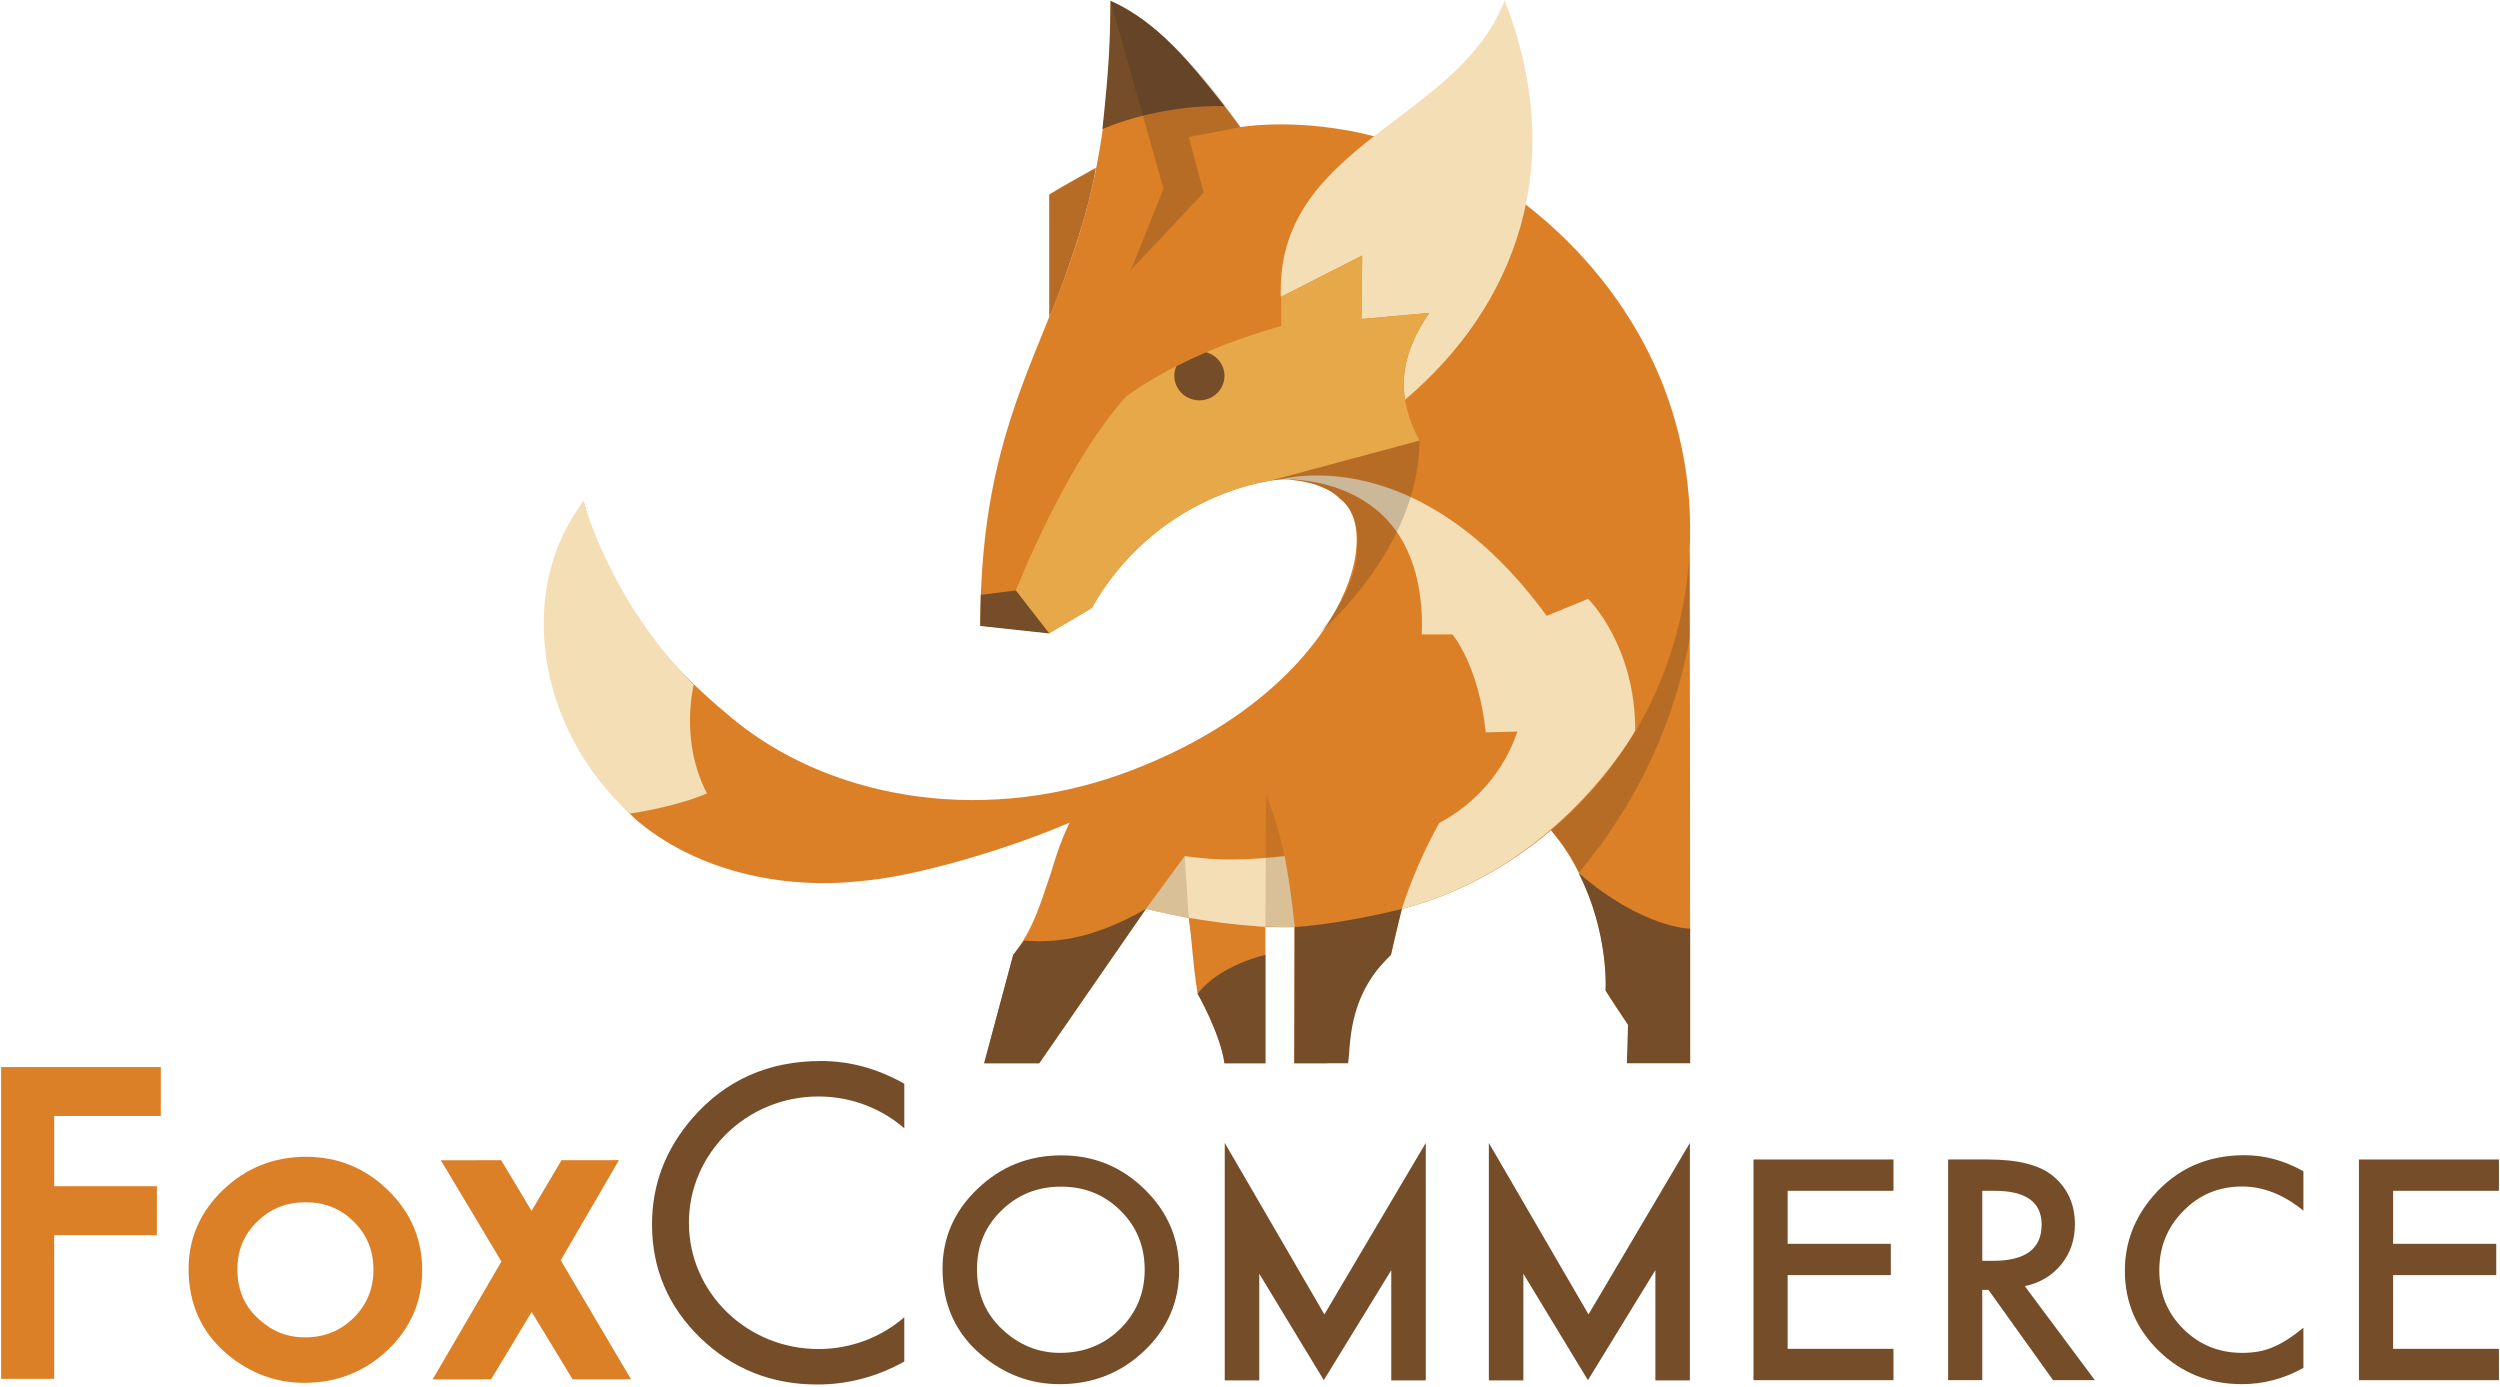
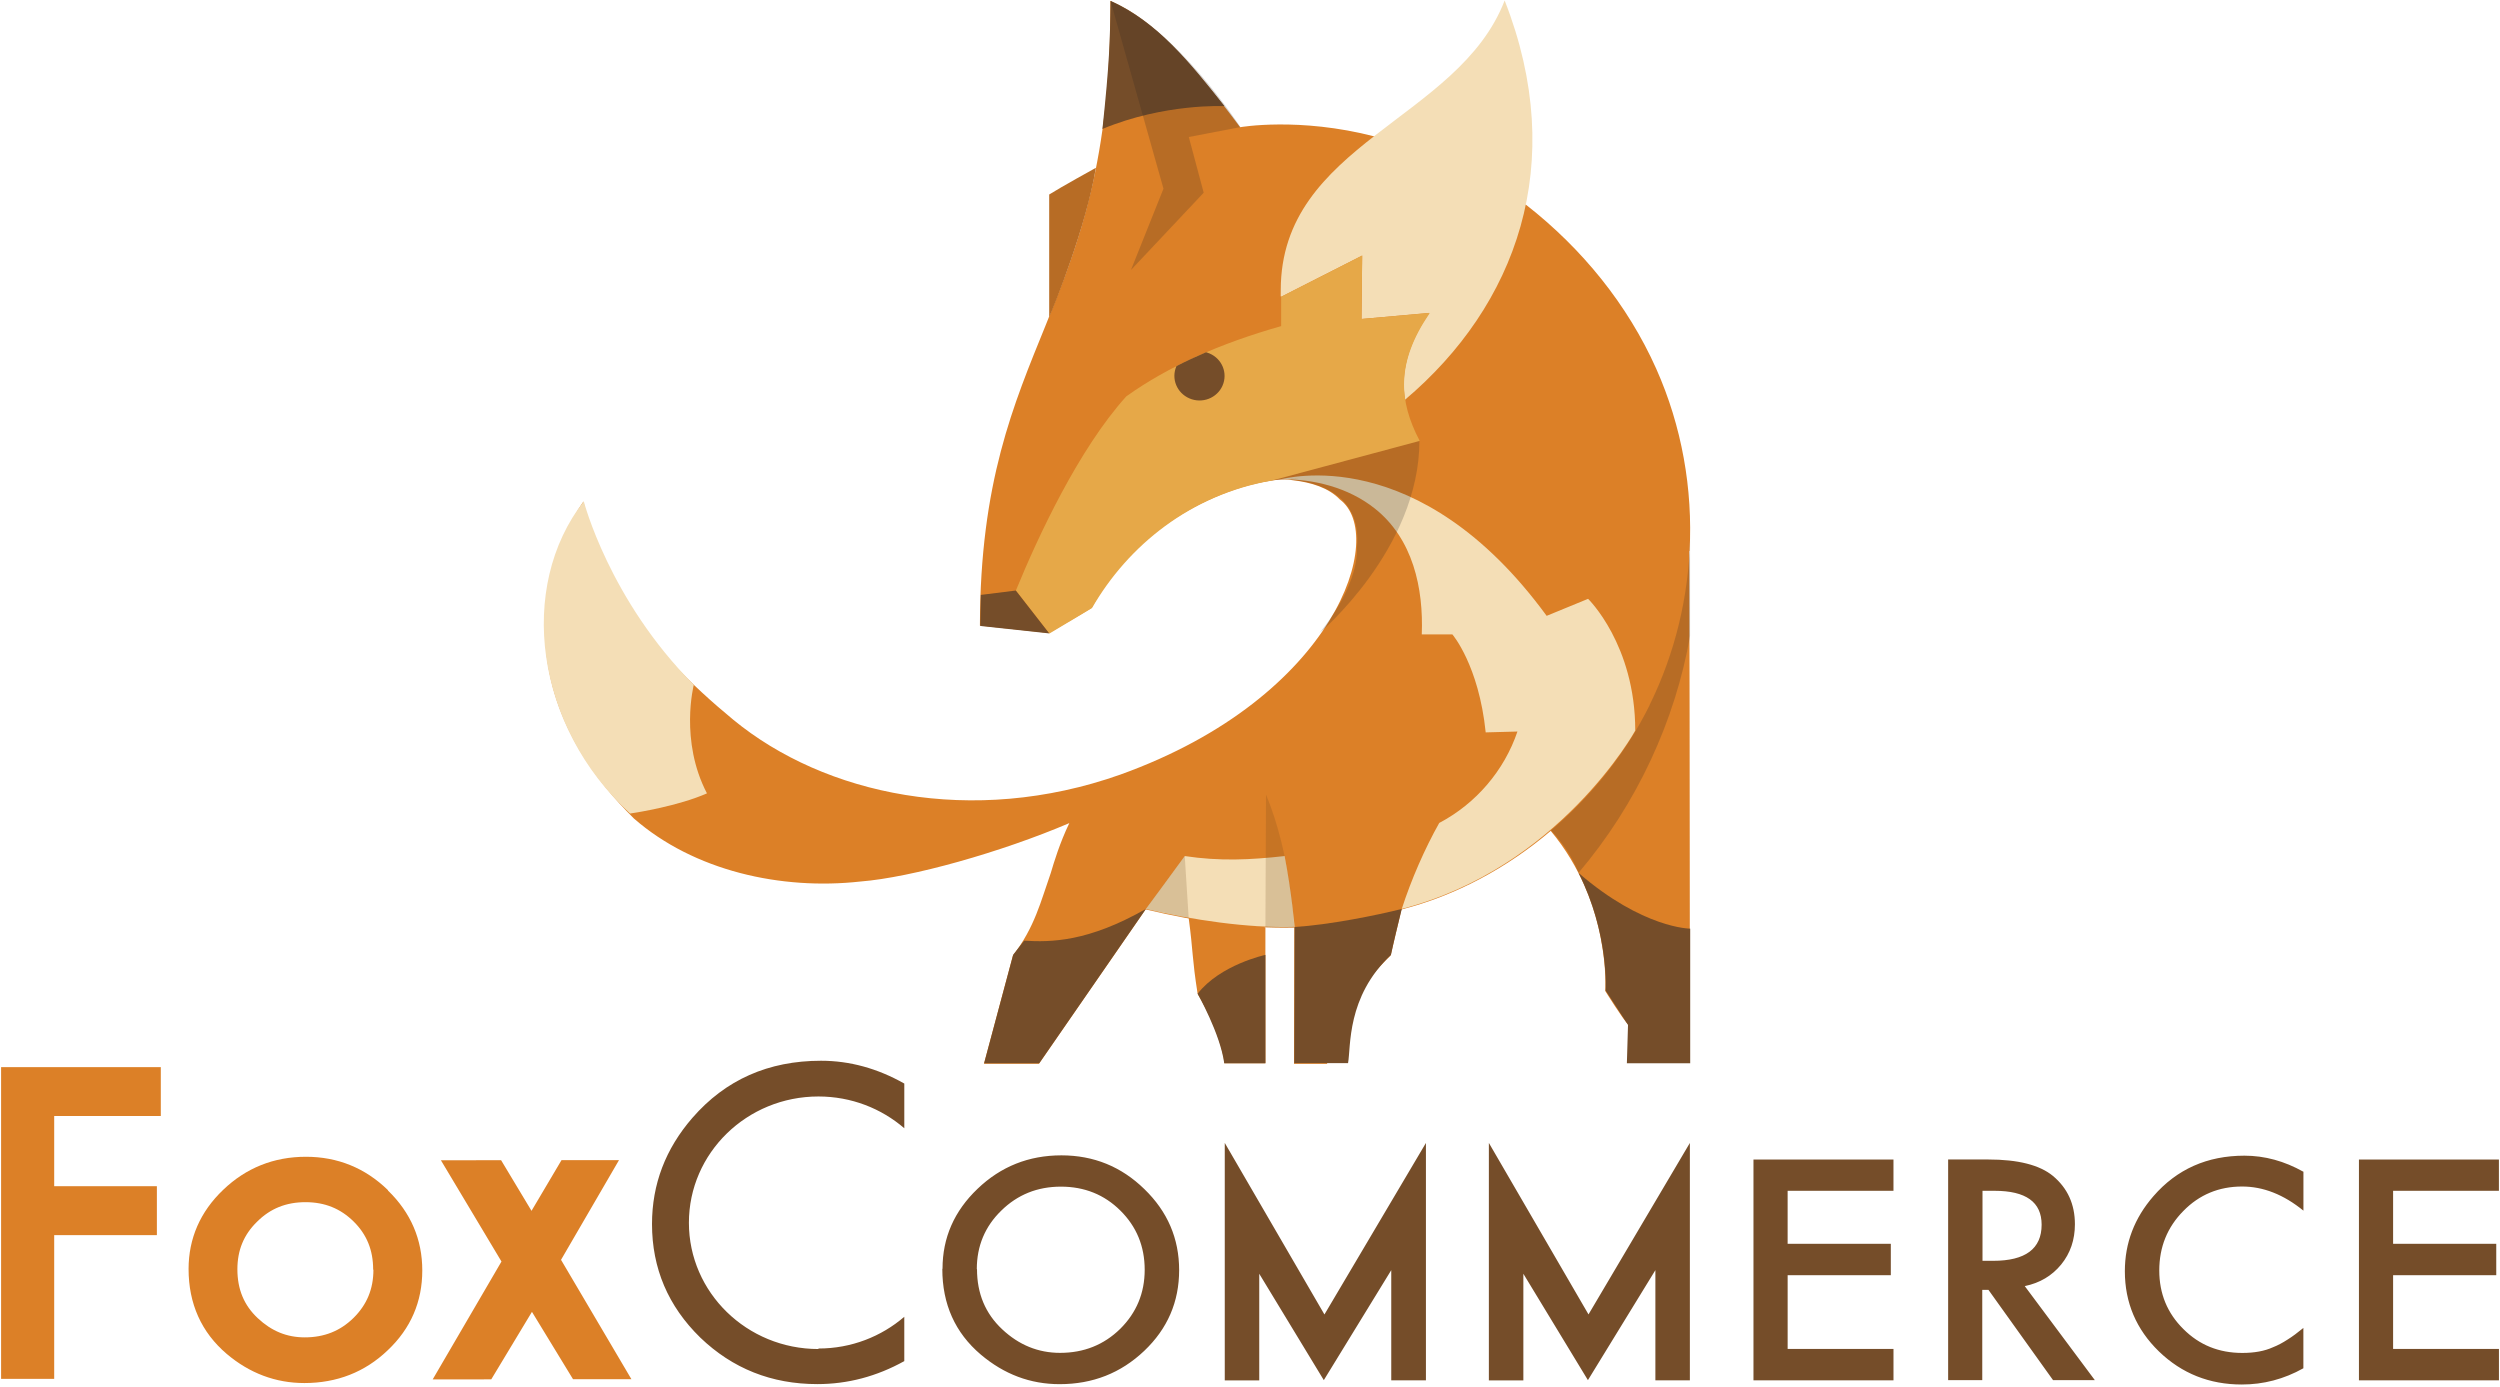
- <svg xmlns="http://www.w3.org/2000/svg" width="137px" height="76px" viewBox="0 0 137 76" version="1.1">
-   <defs />
-   <g id="Log-In---Google-Only" stroke="none" stroke-width="1" fill="none" fill-rule="evenodd">
-     <g id="Sgin-In-1" transform="translate(-651, -159)">
-       <g id="FC-logo-01-Copy" transform="translate(651, 159)">
-         <g id="Group" transform="translate(29.61983, 0)">
-           <path d="M62.971,30.186 C63.15,26.79 62.544,23.357 61.143,20.211 C59.574,16.691 57.085,13.623 54.019,11.23 L45.727,7.479 C41.57,6.396 38.355,6.966 38.355,6.966 C35.605,3.28 33.569,1.061 31.239,0.052 C31.343,17.386 24.122,18.558 24.098,34.283 L27.877,34.692 C27.877,34.692 30.08,33.411 30.216,33.308 C33.492,27.296 40.085,26.028 41.202,26.301 C42.285,26.421 43.226,26.726 43.828,27.356 C46.438,29.299 43.649,38.174 31.791,42.436 C23.669,45.306 15.579,43.534 10.583,39.429 C8.189,37.461 6.095,35.334 4.628,32.843 C2.842,29.863 2.368,27.469 2.368,27.469 C2.368,27.469 -3.862,35.911 5.133,44.831 C8.426,47.711 13.216,48.764 17.542,48.283 C20.341,48.065 25.269,46.674 28.994,45.081 C28.47,46.168 28.157,47.213 27.98,47.811 C27.439,49.338 27.095,50.801 25.905,52.328 L24.312,58.267 L27.328,58.267 L33.176,49.809 C36.029,50.487 38.679,50.864 41.324,50.801 C41.324,52.656 41.308,58.259 41.308,58.267 L41.308,58.267 L43.116,58.267 C43.28,57.632 43.857,54.985 46.604,52.328 L47.198,49.809 C50.179,49.053 52.994,47.527 55.384,45.496 L55.379,45.508 C58.714,49.511 58.365,54.283 58.365,54.283 C58.365,54.283 59.33,55.841 59.64,56.143 C59.95,56.749 60.105,57.354 60.273,57.987 L62.999,57.961 C62.999,57.961 62.836,53.63 62.999,50.889 C62.999,42.77 62.98,33.943 62.971,30.186 L62.971,30.186 Z" id="Shape" fill="#DC8027" />
-           <path d="M60.78,38.64 C59.507,41.226 57.636,43.582 55.388,45.493 L55.383,45.509 C56.115,46.31 56.578,47.082 56.885,47.836 C60.082,44.08 62.184,39.497 62.995,34.856 L62.995,29.565 C62.919,32.69 62.179,35.799 60.78,38.64 L60.78,38.64 Z" id="Shape" fill="#221F1F" opacity="0.2" />
-           <path d="M58.368,54.284 L59.595,56.166 L59.533,58.267 L63.003,58.267 L63.003,50.89 C63.003,50.89 60.412,50.887 56.885,47.837 C58.562,51.141 58.368,54.284 58.368,54.284 L58.368,54.284 Z" id="Shape" fill="#754D29" />
-           <path d="M27.877,17.373 L27.877,10.66 C28.484,10.275 30.434,9.198 30.434,9.198 C29.917,12.367 28.161,16.746 27.877,17.373 L27.877,17.373 Z" id="Shape" fill="#DC8027" />
-           <path d="M27.877,17.373 L27.877,10.66 C28.484,10.275 30.434,9.198 30.434,9.198 C29.917,12.367 28.161,16.746 27.877,17.373 L27.877,17.373 Z" id="Shape" fill="#221F1F" opacity="0.2" />
-           <path d="M52.835,0.026 C50.315,6.591 40.564,7.849 40.564,15.904 L40.563,16.236 L40.592,16.26 L45.028,14.004 L44.99,17.48 L48.701,17.148 C47.489,18.925 47.142,20.443 47.377,21.904 C53.463,16.753 56.35,8.997 52.835,0.026 L52.835,0.026 Z" id="Shape" fill="#F4DEB6" />
-           <path d="M59.992,40.036 C59.992,35.321 57.407,32.816 57.407,32.816 L55.138,33.748 C48.112,24.143 40.799,26.241 40.538,26.266 C42.369,26.231 41.356,26.234 40.538,26.266 C42.369,26.231 44.276,26.723 45.714,27.862 C47.815,29.526 48.392,32.241 48.292,34.765 C48.657,34.765 49.97,34.764 49.97,34.764 C49.97,34.764 51.418,36.445 51.797,40.135 C52.376,40.119 52.955,40.104 53.535,40.088 C52.814,42.223 51.265,44.039 49.25,45.098 C48.457,46.506 47.711,48.215 47.198,49.809 C55.852,47.56 59.992,40.036 59.992,40.036 L59.992,40.036 Z" id="Shape" fill="#F4DEB6" />
-           <g opacity="0.2" transform="translate(38.17204, 23.99665)" id="Shape" fill="#221F1F">
-             <path d="M0.183,2.752 L0.184,2.753 C0.207,2.746 0.23,2.738 0.253,2.73 C0.212,2.743 0.183,2.752 0.183,2.752 L0.183,2.752 Z" />
-             <path d="M4.494,10.715 C4.494,10.715 9.993,6.097 9.993,0.146 C9.622,-0.044 2.228,2.128 0.53,2.631 C1.736,2.29 2.669,2.216 3.03,2.304 C4.153,2.428 6.857,2.95 6.57,5.996 C6.639,8.258 4.494,10.715 4.494,10.715 L4.494,10.715 Z" />
-           </g>
-           <path d="M48.701,17.148 L44.99,17.48 L45.028,14.004 L40.59,16.261 L40.589,17.865 C37.276,18.806 34.409,20.064 32.101,21.716 L32.101,21.716 C29.498,24.593 27.269,29.376 26.045,32.357 L27.877,34.711 L30.216,33.307 C32.19,29.87 35.625,27.096 40.041,26.328 L48.165,24.143 C47.005,21.938 46.865,19.839 48.701,17.148 L48.701,17.148 Z" id="Shape" fill="#E6A848" />
-           <path d="M44.252,58.267 C44.42,57.361 44.157,54.636 46.604,52.328 C46.775,51.518 46.962,50.765 47.197,49.809 C45.867,50.157 43.185,50.693 41.324,50.801 C41.324,50.801 41.315,58.184 41.308,58.267 L41.308,58.267 L44.252,58.267 L44.252,58.267 Z" id="Shape" fill="#754D29" />
-           <path d="M24.312,58.267 L27.328,58.267 L33.176,49.809 C30.003,51.621 27.976,51.639 26.504,51.55 L25.904,52.328 L24.312,58.267 L24.312,58.267 Z" id="Shape" fill="#754D29" />
-           <path d="M39.725,58.267 C39.719,58.21 39.725,50.812 39.725,50.812 L35.519,50.302 C35.778,52.165 35.699,52.489 36.009,54.457 C37.25,56.558 37.507,58.13 37.478,58.267 L39.725,58.267 L39.725,58.267 Z" id="Shape" fill="#DC8027" />
-           <path d="M30.794,7.069 C31.181,3.411 31.206,2.294 31.239,0.051 C33.857,1.242 35.535,3.366 37.483,5.817 C37.483,5.817 34.201,5.648 30.794,7.069 L30.794,7.069 Z" id="Shape" fill="#754D29" />
-           <path d="M24.129,32.597 L24.097,34.303 L27.877,34.711 L26.045,32.358 L24.129,32.597 Z" id="Shape" fill="#754D29" />
-           <path d="M36.529,19.319 C36.51,19.313 36.49,19.309 36.471,19.304 C35.911,19.543 35.37,19.795 34.848,20.061 C34.83,20.101 34.814,20.143 34.8,20.185 C34.568,20.891 34.965,21.647 35.687,21.874 C36.409,22.101 37.183,21.712 37.416,21.007 C37.648,20.302 37.251,19.546 36.529,19.319 L36.529,19.319 Z" id="Shape" fill="#754D29" />
-           <path d="M37.478,58.267 L39.725,58.267 L39.725,52.328 C39.725,52.328 37.25,52.86 36.009,54.457 C36.009,54.457 37.25,56.643 37.478,58.267 L37.478,58.267 Z" id="Shape" fill="#754D29" />
-           <path d="M33.176,49.809 C35.671,50.403 38.755,50.873 41.324,50.792 C41.324,50.792 41.161,48.857 40.776,46.913 C38.903,47.121 37.218,47.201 35.304,46.913 C34.652,47.813 33.176,49.809 33.176,49.809 L33.176,49.809 Z" id="Shape" fill="#F4DEB6" />
-           <path d="M4.896,44.584 C5.309,44.523 7.562,44.164 9.121,43.476 C7.608,40.584 8.398,37.527 8.398,37.527 C3.751,32.872 2.368,27.469 2.368,27.469 C-1.295,32.182 -0.315,39.802 4.896,44.584 L4.896,44.584 Z" id="Shape" fill="#F4DEB6" />
-           <path d="M39.725,50.812 L41.307,50.829 C41.307,50.829 41.144,46.871 39.759,43.544" id="Shape" fill="#6F451B" opacity="0.2" />
-           <path d="M32.36,14.785 L34.138,10.34 L31.239,0.051 C34.797,1.504 38.355,6.965 38.355,6.965 L35.527,7.508 L36.343,10.561 L32.36,14.785 L32.36,14.785 Z" id="Shape" fill="#221F1F" opacity="0.2" />
-           <path d="M35.304,46.913 L35.519,50.302 L33.176,49.809 L35.304,46.913 Z" id="Shape" fill="#6F451B" opacity="0.2" />
-         </g>
-         <g id="Group" transform="translate(0, 57.95801)">
-           <path d="M8.813,3.197 L2.969,3.197 L2.969,7.046 L8.597,7.046 L8.597,9.726 L2.969,9.726 L2.969,17.603 L0.061,17.603 L0.061,0.517 L8.812,0.517 L8.812,3.197 L8.813,3.197 Z" id="Shape" fill="#DC8027" />
-           <path d="M44.85,15.969 C40.93,15.969 37.752,12.871 37.752,9.049 C37.752,5.227 40.93,2.129 44.85,2.129 C46.656,2.129 48.303,2.788 49.556,3.871 L49.556,1.43 C48.087,0.6 46.566,0.185 44.993,0.185 C42.11,0.185 39.76,1.229 37.944,3.317 C36.468,5.021 35.73,6.961 35.73,9.138 C35.73,11.565 36.612,13.638 38.375,15.357 C40.146,17.061 42.283,17.913 44.788,17.913 C46.452,17.913 48.042,17.494 49.555,16.657 L49.555,14.228 C48.303,15.31 46.656,15.969 44.85,15.969 L44.85,15.969 Z" id="Shape" fill="#754D29" />
-           <path d="M51.651,11.574 C51.651,9.872 52.291,8.41 53.571,7.188 C54.846,5.966 56.377,5.355 58.166,5.355 C59.933,5.355 61.449,5.972 62.712,7.204 C63.982,8.436 64.617,9.916 64.617,11.644 C64.617,13.383 63.979,14.858 62.704,16.069 C61.425,17.286 59.88,17.894 58.069,17.894 C56.468,17.894 55.03,17.354 53.755,16.273 C52.352,15.077 51.651,13.511 51.651,11.574 L51.651,11.574 Z M53.539,11.593 C53.539,12.929 53.999,14.027 54.921,14.887 C55.836,15.748 56.893,16.179 58.093,16.179 C59.394,16.179 60.492,15.74 61.387,14.864 C62.281,13.977 62.729,12.898 62.729,11.625 C62.729,10.336 62.287,9.256 61.403,8.385 C60.524,7.509 59.438,7.07 58.142,7.07 C56.851,7.07 55.761,7.509 54.872,8.385 C53.983,9.251 53.539,10.321 53.539,11.593 L53.539,11.593 Z" id="Shape" fill="#754D29" />
-           <path d="M103.762,7.298 L97.963,7.298 L97.963,10.203 L103.617,10.203 L103.617,11.918 L97.963,11.918 L97.963,15.959 L103.762,15.959 L103.762,17.675 L96.091,17.675 L96.091,5.582 L103.762,5.582 L103.762,7.298 L103.762,7.298 Z" id="Shape" fill="#754D29" />
-           <path d="M110.958,12.521 L114.798,17.675 L112.508,17.675 L108.966,12.725 L108.628,12.725 L108.628,17.675 L106.757,17.675 L106.757,5.582 L108.949,5.582 C110.588,5.582 111.771,5.882 112.5,6.483 C113.303,7.151 113.705,8.034 113.705,9.13 C113.705,9.987 113.453,10.723 112.95,11.339 C112.446,11.955 111.782,12.349 110.958,12.521 L110.958,12.521 Z M108.628,11.135 L109.223,11.135 C110.995,11.135 111.881,10.475 111.881,9.154 C111.881,7.916 111.019,7.298 109.295,7.298 L108.628,7.298 L108.628,11.135 L108.628,11.135 Z" id="Shape" fill="#754D29" />
-           <path d="M126.227,6.228 L126.227,8.386 C125.145,7.504 124.026,7.063 122.869,7.063 C121.594,7.063 120.521,7.509 119.648,8.402 C118.769,9.289 118.33,10.375 118.33,11.66 C118.33,12.929 118.769,13.999 119.648,14.871 C120.526,15.743 121.603,16.179 122.877,16.179 C123.535,16.179 124.095,16.074 124.556,15.865 C124.813,15.761 125.079,15.62 125.355,15.442 C125.631,15.265 125.921,15.051 126.227,14.8 L126.227,17.005 C125.155,17.598 124.031,17.894 122.853,17.894 C121.08,17.894 119.567,17.291 118.314,16.084 C117.066,14.868 116.442,13.401 116.442,11.683 C116.442,10.143 116.965,8.77 118.009,7.564 C119.294,6.086 120.957,5.347 122.997,5.347 C124.111,5.347 125.187,5.641 126.227,6.228 L126.227,6.228 Z" id="Shape" fill="#754D29" />
-           <path d="M87.05,14.072 L81.589,4.674 L81.589,17.687 L83.481,17.687 L83.481,11.844 L87.018,17.675 L90.715,11.646 L90.715,17.687 L92.606,17.687 L92.606,4.674 L87.05,14.072 Z" id="Shape" fill="#754D29" />
-           <path d="M72.577,14.072 L67.116,4.674 L67.116,17.687 L69.008,17.687 L69.008,11.844 L72.545,17.675 L76.241,11.646 L76.241,17.687 L78.133,17.687 L78.133,4.674 L72.577,14.072 Z" id="Shape" fill="#754D29" />
-           <path d="M136.941,7.298 L131.142,7.298 L131.142,10.203 L136.795,10.203 L136.795,11.918 L131.142,11.918 L131.142,15.959 L136.941,15.959 L136.941,17.675 L129.27,17.675 L129.27,5.582 L136.941,5.582 L136.941,7.298 L136.941,7.298 Z" id="Shape" fill="#754D29" />
-           <path d="M30.729,11.105 L33.919,5.619 L30.772,5.62 L29.129,8.396 L27.464,5.622 L24.16,5.624 L27.478,11.174 L23.709,17.633 L26.913,17.631 L29.135,13.936 L31.379,17.629 L34.582,17.628 L30.729,11.105 Z" id="Shape" fill="#DC8027" />
-           <path d="M21.257,7.259 C20.015,6.048 18.504,5.433 16.765,5.433 C15.009,5.433 13.483,6.042 12.232,7.241 C10.973,8.443 10.334,9.903 10.334,11.581 C10.334,13.483 11.036,15.046 12.421,16.226 C13.67,17.285 15.101,17.822 16.677,17.822 C18.452,17.822 19.99,17.217 21.245,16.022 C22.5,14.83 23.137,13.357 23.137,11.646 C23.137,9.946 22.504,8.469 21.257,7.259 L21.257,7.259 Z M20.463,11.628 C20.463,12.675 20.106,13.538 19.374,14.264 C18.642,14.981 17.767,15.33 16.698,15.33 C15.72,15.33 14.88,14.986 14.126,14.278 C13.374,13.575 13.009,12.699 13.009,11.599 C13.009,10.553 13.362,9.701 14.091,8.991 C14.817,8.274 15.685,7.926 16.743,7.926 C17.804,7.926 18.669,8.274 19.387,8.991 C20.111,9.704 20.463,10.566 20.463,11.628 L20.463,11.628 Z" id="Shape" fill="#DC8027" />
-         </g>
-       </g>
-     </g>
+ <svg xmlns="http://www.w3.org/2000/svg" width="137" height="76">
+   <g fill="none" fill-rule="evenodd">
+     <path fill="#DC8027" d="M92.59 30.186c.18-3.396-.426-6.83-1.827-9.975-1.57-3.52-4.06-6.58-7.124-8.98l-8.3-3.75c-4.16-1.08-7.38-.51-7.38-.51-2.75-3.69-4.78-5.91-7.11-6.92.1 17.34-7.12 18.51-7.15 34.23l3.78.41s2.2-1.28 2.34-1.38c3.27-6.01 9.87-7.28 10.98-7 1.082.12 2.023.43 2.624 1.06 2.61 1.94-.178 10.82-12.036 15.08-8.12 2.87-16.21 1.1-21.204-3.01-2.39-1.97-4.49-4.09-5.952-6.58-1.787-2.98-2.26-5.37-2.26-5.37s-6.23 8.44 2.764 17.36c3.295 2.88 8.085 3.938 12.41 3.457 2.8-.22 7.73-1.61 11.454-3.202-.525 1.09-.838 2.136-1.015 2.73-.54 1.53-.883 2.99-2.074 4.52l-1.59 5.94h3.014l5.845-8.46c2.854.68 5.504 1.057 8.15.994 0 1.854-.017 7.46-.018 7.47h1.81c.162-.64.74-3.287 3.486-5.94l.594-2.52c2.98-.76 5.8-2.286 8.19-4.317l-.01.01c3.335 4 2.986 8.773 2.986 8.773s.966 1.557 1.276 1.86c.31.605.466 1.21.634 1.843l2.725-.028s-.17-4.33 0-7.07c0-8.12-.02-16.945-.03-20.702z" />
+     <path fill="#221F1F" d="M90.4 38.64c-1.273 2.586-3.144 4.942-5.392 6.853l-.006.016c.733.8 1.196 1.57 1.503 2.32 3.197-3.76 5.298-8.34 6.11-12.98v-5.29c-.076 3.12-.816 6.23-2.215 9.07z" opacity=".2" />
+     <path fill="#754D29" d="M87.988 54.284l1.227 1.882-.062 2.1h3.47V50.89s-2.59-.003-6.118-3.053c1.677 3.304 1.483 6.447 1.483 6.447z" />
+     <path fill="#DC8027" d="M57.497 17.373V10.66c.607-.385 2.556-1.462 2.556-1.462-.516 3.17-2.272 7.548-2.556 8.175z" />
+     <path fill="#221F1F" d="M57.497 17.373V10.66c.607-.385 2.556-1.462 2.556-1.462-.516 3.17-2.272 7.548-2.556 8.175z" opacity=".2" />
+     <path fill="#F4DEB6" d="M82.455.026c-2.52 6.565-12.27 7.823-12.27 15.878l-.002.332.03.024 4.435-2.256-.038 3.476 3.71-.332c-1.21 1.777-1.558 3.295-1.323 4.756 6.086-5.15 8.973-12.907 5.458-21.878zm7.157 40.01c0-4.715-2.585-7.22-2.585-7.22l-2.27.932c-7.025-9.605-14.338-7.507-14.6-7.482 1.832-.035.82-.032 0 0 1.832-.035 3.74.457 5.176 1.596 2.102 1.664 2.68 4.38 2.58 6.903h1.677s1.448 1.68 1.826 5.37c.58-.016 1.16-.03 1.74-.047-.722 2.135-2.272 3.95-4.286 5.01-.793 1.408-1.54 3.117-2.053 4.71 8.655-2.248 12.795-9.772 12.795-9.772z" />
+     <path fill="#221F1F" d="M67.975 26.748c.024-.006.047-.014.07-.022l-.07.022zm4.31 7.962s5.5-4.616 5.5-10.567c-.37-.19-7.765 1.982-9.463 2.485 1.206-.34 2.14-.416 2.5-.328 1.123.125 3.826.647 3.54 3.692.068 2.263-2.076 4.72-2.076 4.72z" opacity=".2" />
+     <path fill="#E6A848" d="M78.32 17.148l-3.71.332.038-3.476-4.44 2.257v1.61c-3.313.94-6.18 2.2-8.487 3.85-2.6 2.88-4.83 7.66-6.05 10.64l1.83 2.36 2.34-1.4c1.98-3.43 5.41-6.21 9.83-6.98l8.13-2.18c-1.16-2.2-1.3-4.3.54-6.99z" />
+     <path fill="#754D29" d="M73.872 58.267c.168-.906-.095-3.63 2.352-5.94.17-.81.357-1.562.593-2.518-1.33.34-4.012.88-5.873.99 0 0-.01 7.38-.016 7.46h2.944zm-19.94 0h3.016l5.848-8.458c-3.173 1.81-5.2 1.83-6.672 1.74l-.6.77-1.592 5.94z" />
+     <path fill="#DC8027" d="M69.345 58.267c-.007-.057 0-7.455 0-7.455l-4.206-.51c.25 1.863.18 2.187.49 4.155 1.24 2.1 1.49 3.673 1.46 3.81h2.24z" />
+     <path fill="#754D29" d="M60.414 7.07c.387-3.66.412-4.776.445-7.02 2.61 1.192 4.29 3.316 6.24 5.767 0 0-3.28-.17-6.69 1.252zM53.75 32.597l-.033 1.706 3.78.408-1.832-2.35-1.916.24zM66.148 19.32c-.02-.007-.038-.01-.057-.016-.56.24-1.1.49-1.62.757-.02.04-.03.09-.05.13-.23.71.17 1.46.89 1.69.72.23 1.5-.16 1.73-.87.23-.7-.16-1.46-.89-1.69zm.95 38.947h2.247v-5.94s-2.475.533-3.716 2.13c0 0 1.24 2.186 1.46 3.81z" />
+     <path fill="#F4DEB6" d="M62.796 49.81c2.495.593 5.578 1.063 8.148.982 0 0-.163-1.935-.548-3.88-1.873.21-3.558.29-5.472 0-.652.9-2.128 2.897-2.128 2.897zm-28.28-5.226c.412-.06 2.665-.42 4.225-1.108-1.51-2.892-.72-5.95-.72-5.95-4.64-4.654-6.03-10.057-6.03-10.057-3.66 4.71-2.68 12.33 2.53 17.11z" />
+     <path fill="#6F451B" d="M69.345 50.812l1.582.017s-.163-3.96-1.55-7.29" opacity=".2" />
+     <path fill="#221F1F" d="M61.98 14.785l1.778-4.445-2.9-10.29c3.56 1.454 7.117 6.915 7.117 6.915l-2.828.543.816 3.053-3.983 4.23z" opacity=".2" />
+     <path fill="#6F451B" d="M64.924 46.913l.215 3.39-2.35-.494 2.13-2.9z" opacity=".2" />
+     <path fill="#DC8027" d="M8.813 61.155H2.97v3.85h5.627v2.68H2.97v7.876H.06V58.48h8.752v2.68z" />
+     <path fill="#754D29" d="M44.85 73.927c-3.92 0-7.098-3.098-7.098-6.92s3.178-6.92 7.098-6.92c1.806 0 3.453.66 4.706 1.742v-2.45c-1.47-.83-2.99-1.25-4.563-1.25-2.883 0-5.233 1.04-7.05 3.13-1.475 1.7-2.213 3.64-2.213 5.82 0 2.42.882 4.5 2.645 6.22 1.77 1.7 3.908 2.55 6.413 2.55 1.664 0 3.254-.42 4.767-1.26v-2.43c-1.252 1.08-2.9 1.74-4.705 1.74zm6.8-4.395c0-1.702.64-3.164 1.92-4.386 1.276-1.222 2.807-1.833 4.596-1.833 1.767 0 3.283.617 4.546 1.85 1.27 1.23 1.905 2.71 1.905 4.44 0 1.738-.638 3.213-1.913 4.424-1.28 1.217-2.824 1.825-4.635 1.825-1.61 0-3.04-.54-4.32-1.62-1.41-1.197-2.11-2.763-2.11-4.7zm1.89.02c0 1.335.46 2.433 1.38 3.293.916.86 1.973 1.292 3.173 1.292 1.3 0 2.4-.44 3.294-1.315.894-.887 1.342-1.966 1.342-3.24 0-1.288-.45-2.368-1.33-3.24-.88-.875-1.97-1.314-3.26-1.314-1.29 0-2.38.44-3.27 1.315-.89.866-1.34 1.936-1.34 3.208zm50.222-4.296h-5.8v2.905h5.655v1.72h-5.654v4.04h5.8v1.72H96.09v-12.1h7.672v1.72zm7.196 5.224l3.84 5.153h-2.29l-3.542-4.95h-.338v4.95h-1.87V63.54h2.19c1.64 0 2.823.3 3.552.9.803.67 1.205 1.552 1.205 2.648 0 .857-.252 1.593-.755 2.21-.504.615-1.168 1.01-1.992 1.18zm-2.33-1.387h.595c1.772 0 2.658-.66 2.658-1.98 0-1.24-.86-1.857-2.58-1.857h-.66v3.837zm17.6-4.907v2.158c-1.083-.882-2.2-1.323-3.36-1.323-1.275 0-2.35.45-3.22 1.34-.88.89-1.32 1.98-1.32 3.26 0 1.27.44 2.34 1.32 3.21.877.88 1.954 1.31 3.23 1.31.656 0 1.216-.1 1.677-.31.257-.1.523-.24.8-.42.275-.17.565-.39.87-.64v2.21c-1.07.6-2.195.89-3.373.89-1.773 0-3.286-.6-4.54-1.81-1.247-1.21-1.87-2.68-1.87-4.4 0-1.54.522-2.91 1.566-4.11 1.284-1.48 2.947-2.22 4.987-2.22 1.114 0 2.19.296 3.23.88zM87.05 72.03l-5.46-9.398v13.013h1.89v-5.843l3.538 5.83 3.697-6.028v6.04h1.89v-13.01L87.05 72.03zm-14.473 0l-5.46-9.398v13.013h1.89v-5.843l3.538 5.83 3.696-6.028v6.04h1.9v-13.01l-5.56 9.396zm64.363-6.774h-5.798v2.905h5.653v1.72h-5.653v4.04h5.8v1.72h-7.672v-12.1h7.67v1.72z" />
+     <path fill="#DC8027" d="M30.73 69.063l3.19-5.486h-3.15l-1.643 2.777-1.666-2.774-3.3.002 3.32 5.55-3.77 6.46 3.21-.003 2.23-3.7 2.25 3.69h3.2l-3.85-6.53zm-9.473-3.846c-1.242-1.21-2.753-1.826-4.492-1.826-1.756 0-3.282.61-4.533 1.81-1.26 1.2-1.898 2.67-1.898 4.34 0 1.9.702 3.47 2.087 4.65 1.25 1.06 2.68 1.6 4.26 1.6 1.78 0 3.32-.6 4.57-1.8 1.26-1.19 1.89-2.66 1.89-4.37 0-1.7-.63-3.17-1.88-4.38zm-.794 4.37c0 1.046-.357 1.91-1.09 2.635-.73.717-1.606 1.066-2.675 1.066-.978 0-1.818-.344-2.572-1.052-.752-.703-1.117-1.58-1.117-2.68 0-1.045.35-1.897 1.08-2.607.72-.72 1.59-1.07 2.65-1.07 1.06 0 1.92.35 2.64 1.06.72.71 1.07 1.57 1.07 2.63z" />
  </g>
</svg>
